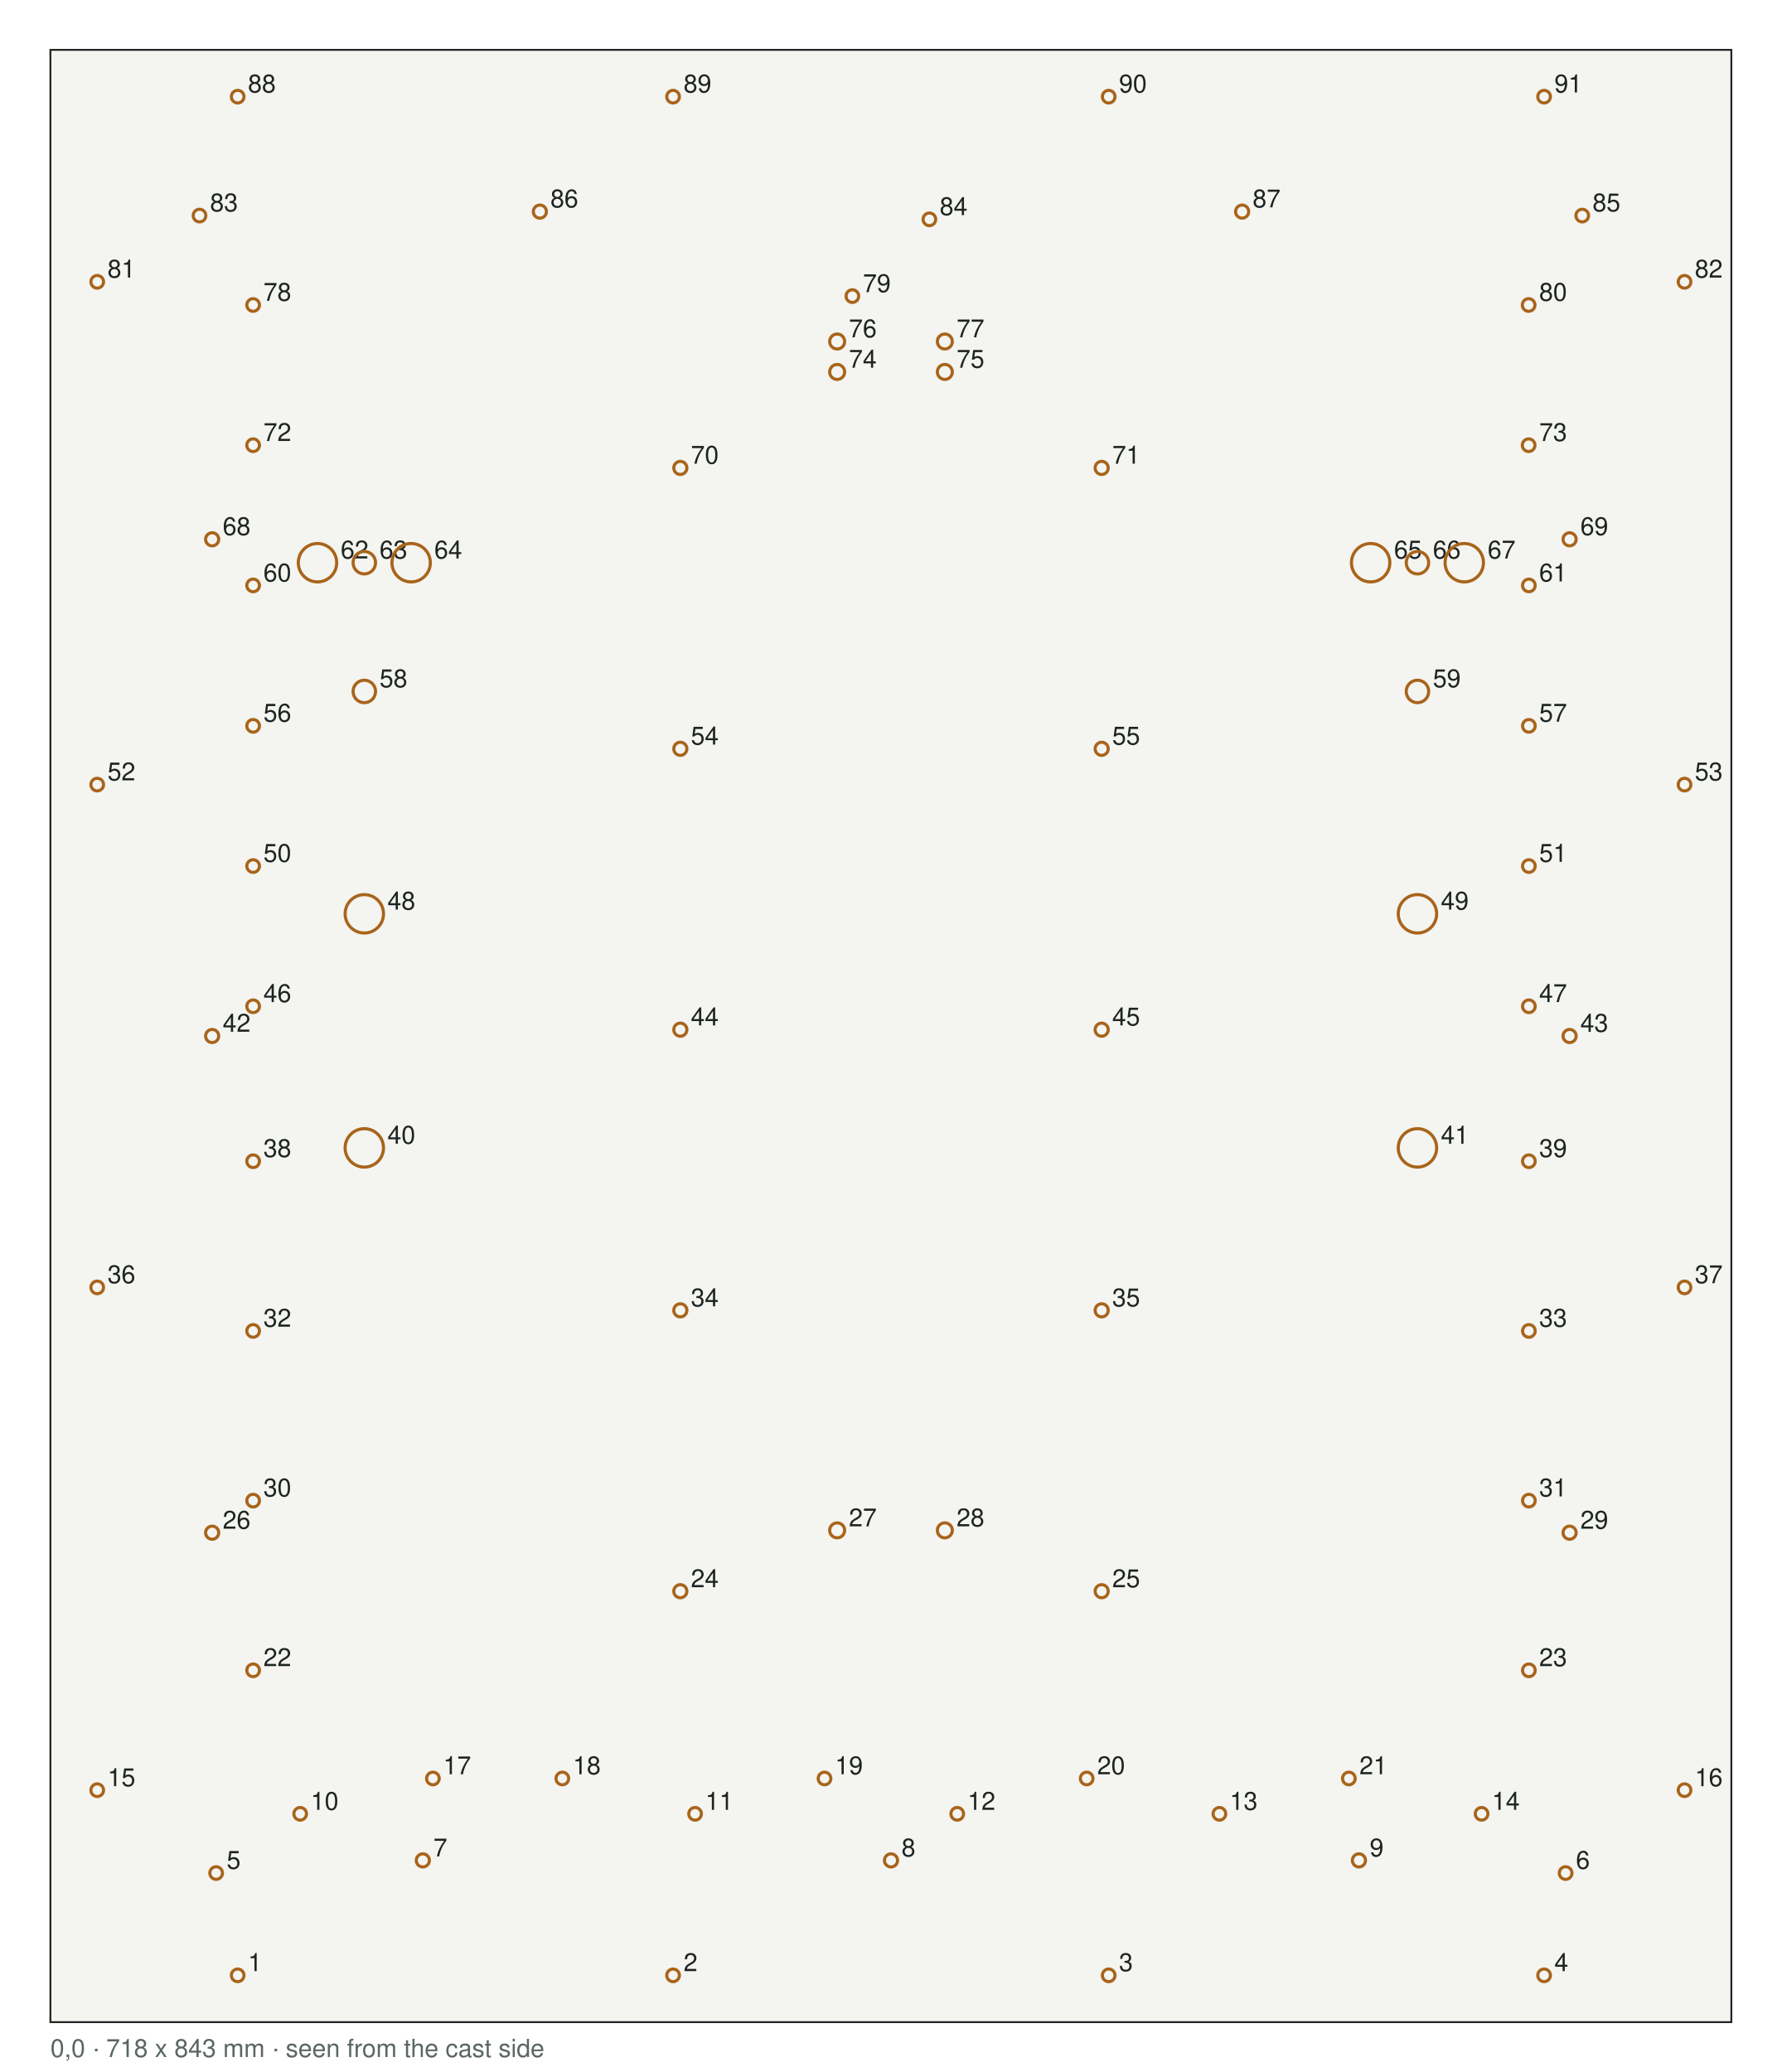
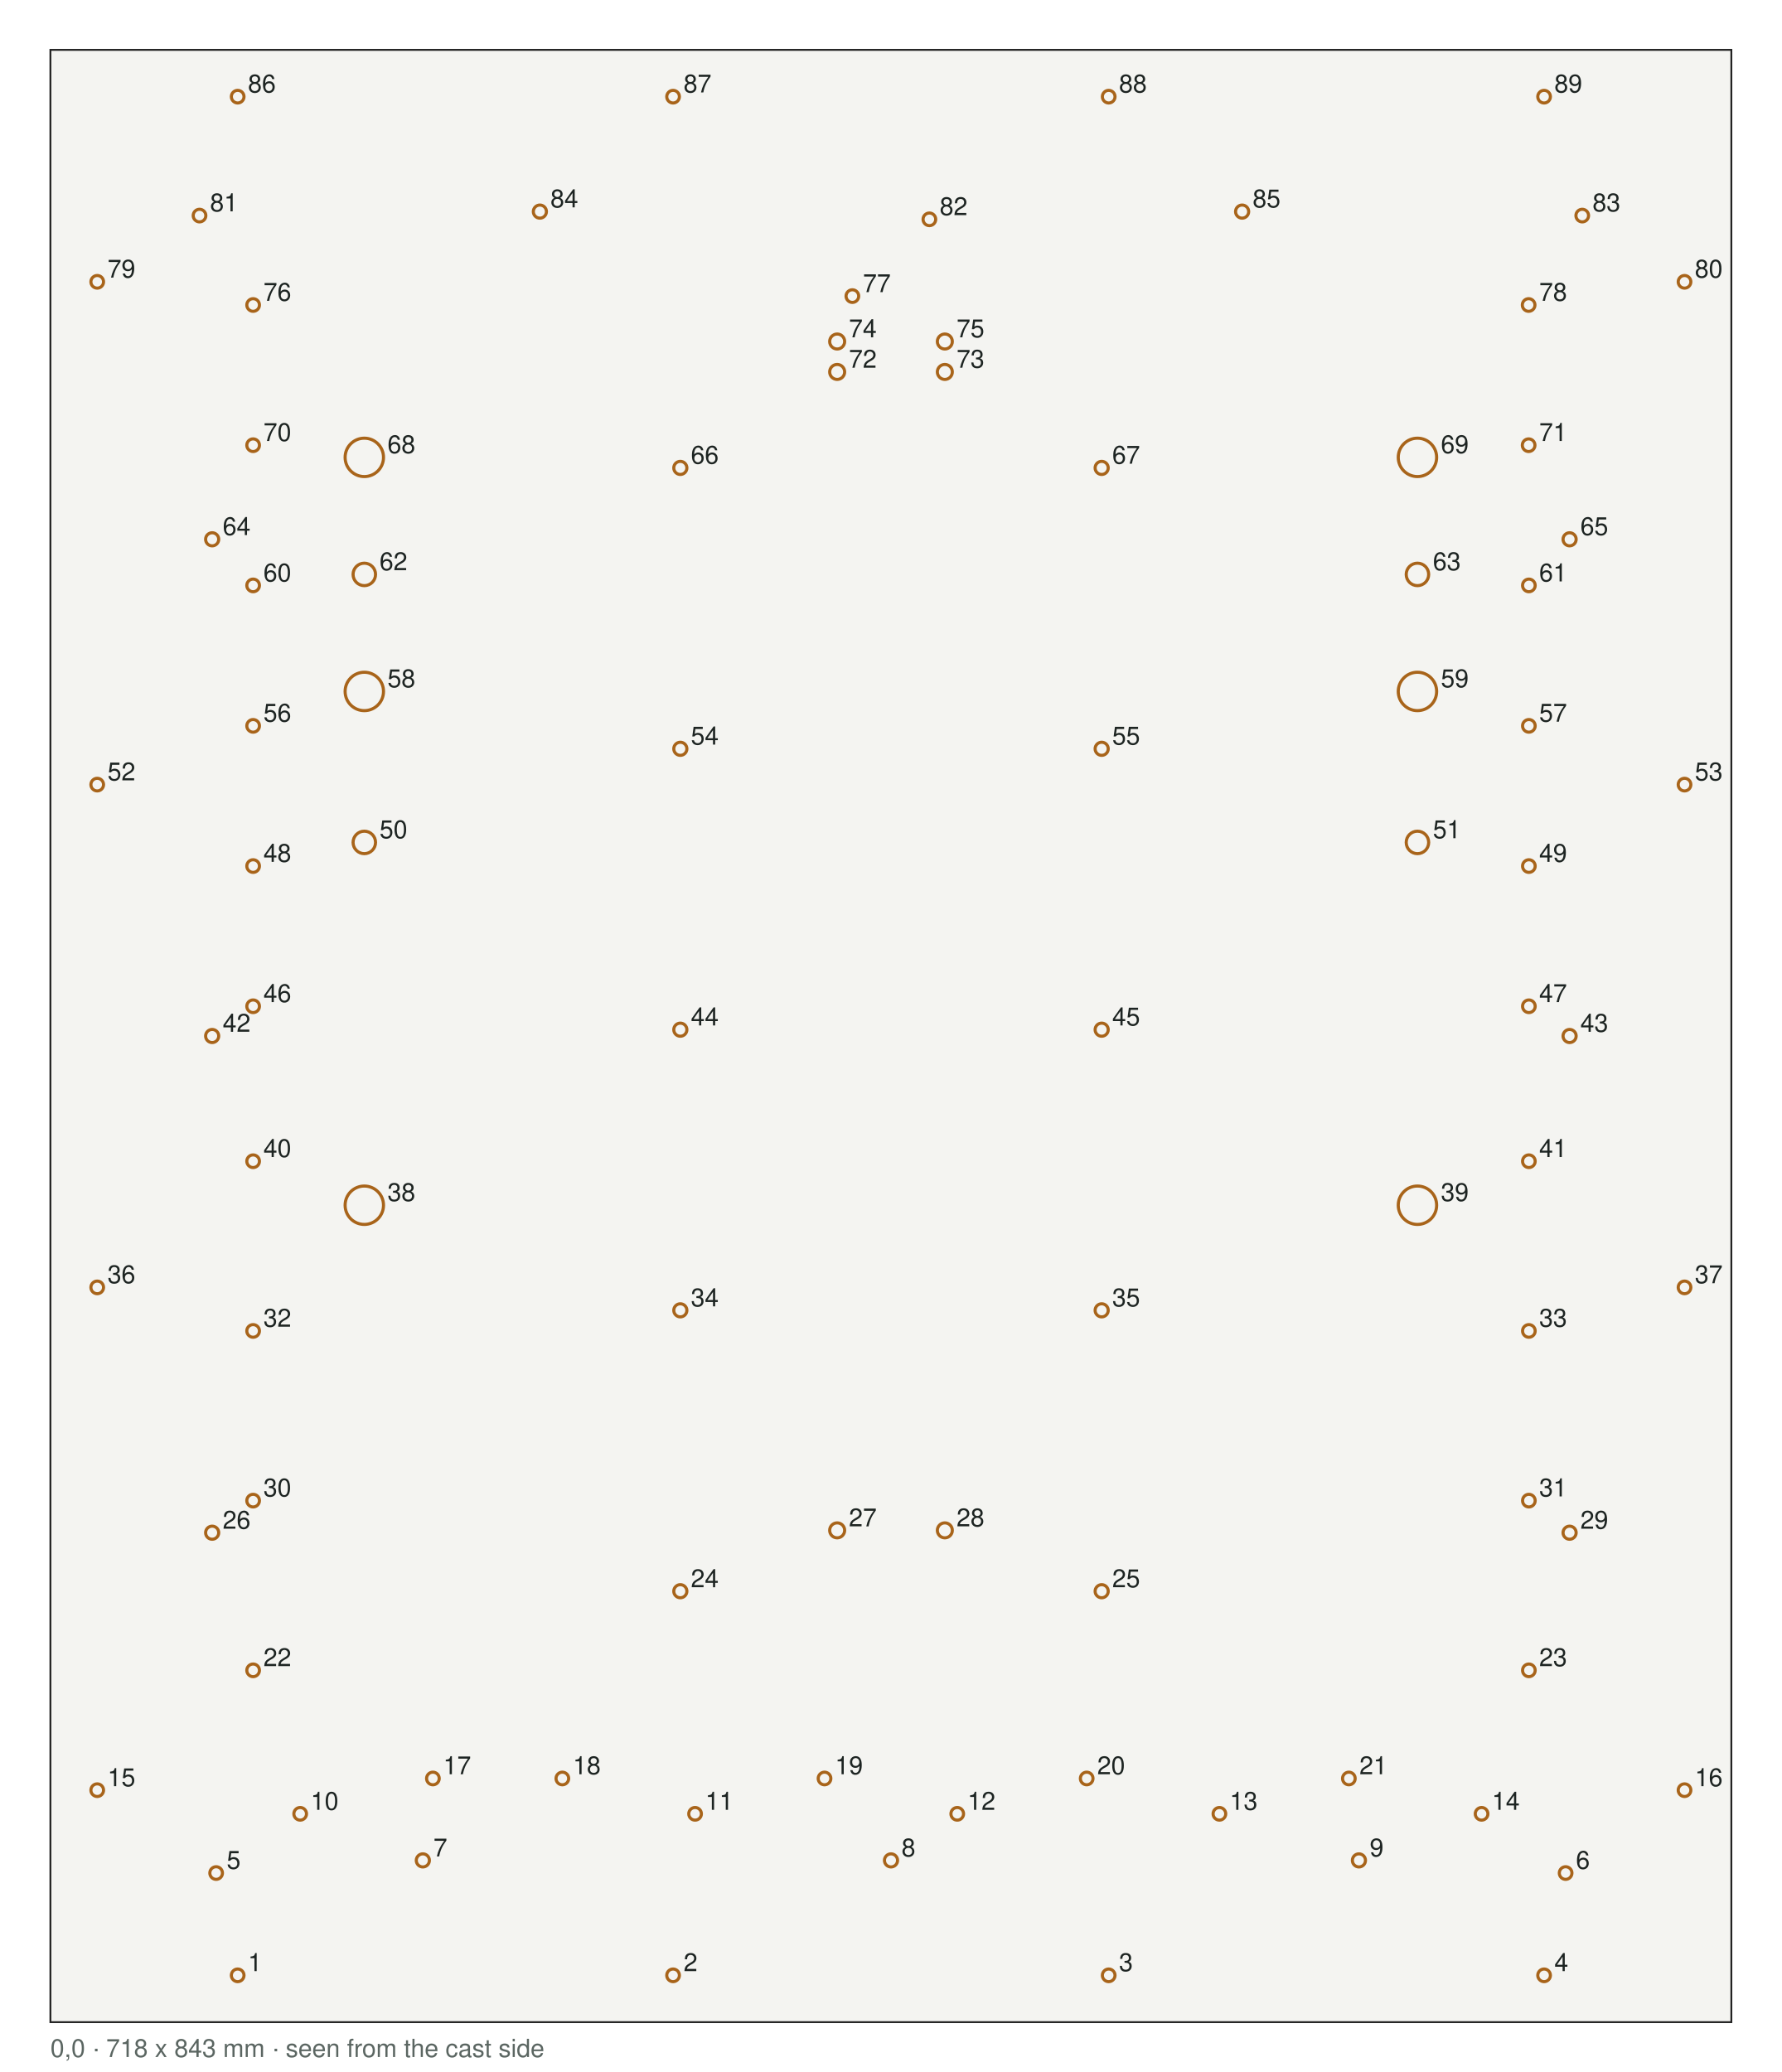
<svg xmlns="http://www.w3.org/2000/svg" viewBox="-21.3 -21.3 760.7 885.2" width="761mm" height="885mm" font-family="Helvetica, Arial, sans-serif">
  <polygon points="0.0,842.6 718.1,842.6 718.1,0.0 0.0,0.0" fill="#f4f4f1" stroke="#222" stroke-width="0.8" />
  <circle cx="80.0" cy="822.6" r="2.7" fill="none" stroke="#a8641a" stroke-width="1.33" />
  <text x="84.4" y="820.8" font-size="10.7" fill="#1d2422">1</text>
  <circle cx="266.0" cy="822.6" r="2.7" fill="none" stroke="#a8641a" stroke-width="1.33" />
  <text x="270.5" y="820.8" font-size="10.7" fill="#1d2422">2</text>
  <circle cx="452.1" cy="822.6" r="2.7" fill="none" stroke="#a8641a" stroke-width="1.33" />
  <text x="456.5" y="820.8" font-size="10.7" fill="#1d2422">3</text>
  <circle cx="638.1" cy="822.6" r="2.7" fill="none" stroke="#a8641a" stroke-width="1.33" />
  <text x="642.5" y="820.8" font-size="10.7" fill="#1d2422">4</text>
  <circle cx="70.8" cy="778.9" r="2.7" fill="none" stroke="#a8641a" stroke-width="1.33" />
  <text x="75.3" y="777.1" font-size="10.7" fill="#1d2422">5</text>
  <circle cx="647.3" cy="778.9" r="2.7" fill="none" stroke="#a8641a" stroke-width="1.33" />
  <text x="651.7" y="777.1" font-size="10.7" fill="#1d2422">6</text>
  <circle cx="159.1" cy="773.5" r="2.8" fill="none" stroke="#a8641a" stroke-width="1.33" />
  <text x="163.6" y="771.8" font-size="10.7" fill="#1d2422">7</text>
  <circle cx="359.1" cy="773.5" r="2.8" fill="none" stroke="#a8641a" stroke-width="1.33" />
  <text x="363.6" y="771.8" font-size="10.7" fill="#1d2422">8</text>
  <circle cx="559.0" cy="773.5" r="2.8" fill="none" stroke="#a8641a" stroke-width="1.33" />
  <text x="563.6" y="771.8" font-size="10.7" fill="#1d2422">9</text>
  <circle cx="106.7" cy="753.6" r="2.7" fill="none" stroke="#a8641a" stroke-width="1.33" />
  <text x="111.2" y="751.9" font-size="10.7" fill="#1d2422">10</text>
  <circle cx="275.4" cy="753.6" r="2.7" fill="none" stroke="#a8641a" stroke-width="1.33" />
  <text x="279.8" y="751.9" font-size="10.7" fill="#1d2422">11</text>
  <circle cx="387.4" cy="753.6" r="2.7" fill="none" stroke="#a8641a" stroke-width="1.33" />
  <text x="391.8" y="751.9" font-size="10.7" fill="#1d2422">12</text>
  <circle cx="499.4" cy="753.6" r="2.7" fill="none" stroke="#a8641a" stroke-width="1.33" />
  <text x="503.8" y="751.9" font-size="10.7" fill="#1d2422">13</text>
  <circle cx="611.4" cy="753.6" r="2.7" fill="none" stroke="#a8641a" stroke-width="1.33" />
  <text x="615.8" y="751.9" font-size="10.7" fill="#1d2422">14</text>
  <circle cx="20.0" cy="743.5" r="2.7" fill="none" stroke="#a8641a" stroke-width="1.33" />
  <text x="24.4" y="741.8" font-size="10.7" fill="#1d2422">15</text>
  <circle cx="698.1" cy="743.5" r="2.7" fill="none" stroke="#a8641a" stroke-width="1.33" />
  <text x="702.5" y="741.8" font-size="10.7" fill="#1d2422">16</text>
  <circle cx="163.4" cy="738.5" r="2.7" fill="none" stroke="#a8641a" stroke-width="1.33" />
  <text x="167.8" y="736.7" font-size="10.7" fill="#1d2422">17</text>
  <circle cx="218.7" cy="738.5" r="2.7" fill="none" stroke="#a8641a" stroke-width="1.33" />
  <text x="223.2" y="736.7" font-size="10.7" fill="#1d2422">18</text>
  <circle cx="330.7" cy="738.5" r="2.7" fill="none" stroke="#a8641a" stroke-width="1.33" />
  <text x="335.2" y="736.7" font-size="10.7" fill="#1d2422">19</text>
  <circle cx="442.7" cy="738.5" r="2.7" fill="none" stroke="#a8641a" stroke-width="1.33" />
  <text x="447.2" y="736.7" font-size="10.7" fill="#1d2422">20</text>
  <circle cx="554.7" cy="738.5" r="2.7" fill="none" stroke="#a8641a" stroke-width="1.33" />
  <text x="559.2" y="736.7" font-size="10.7" fill="#1d2422">21</text>
  <circle cx="86.6" cy="692.3" r="2.7" fill="none" stroke="#a8641a" stroke-width="1.33" />
  <text x="91.0" y="690.5" font-size="10.7" fill="#1d2422">22</text>
  <circle cx="631.6" cy="692.3" r="2.7" fill="none" stroke="#a8641a" stroke-width="1.33" />
  <text x="636.0" y="690.5" font-size="10.7" fill="#1d2422">23</text>
  <circle cx="269.1" cy="658.5" r="2.8" fill="none" stroke="#a8641a" stroke-width="1.33" />
  <text x="273.6" y="656.8" font-size="10.7" fill="#1d2422">24</text>
  <circle cx="449.1" cy="658.5" r="2.8" fill="none" stroke="#a8641a" stroke-width="1.33" />
  <text x="453.6" y="656.8" font-size="10.7" fill="#1d2422">25</text>
  <circle cx="69.1" cy="633.5" r="2.8" fill="none" stroke="#a8641a" stroke-width="1.33" />
  <text x="73.6" y="631.8" font-size="10.7" fill="#1d2422">26</text>
  <circle cx="336.1" cy="632.5" r="3.2" fill="none" stroke="#a8641a" stroke-width="1.33" />
  <text x="341.1" y="630.8" font-size="10.7" fill="#1d2422">27</text>
  <circle cx="382.1" cy="632.5" r="3.2" fill="none" stroke="#a8641a" stroke-width="1.33" />
  <text x="387.1" y="630.8" font-size="10.7" fill="#1d2422">28</text>
  <circle cx="649.0" cy="633.5" r="2.8" fill="none" stroke="#a8641a" stroke-width="1.33" />
  <text x="653.6" y="631.8" font-size="10.7" fill="#1d2422">29</text>
  <circle cx="86.6" cy="619.8" r="2.7" fill="none" stroke="#a8641a" stroke-width="1.33" />
  <text x="91.0" y="618.0" font-size="10.7" fill="#1d2422">30</text>
  <circle cx="631.6" cy="619.8" r="2.7" fill="none" stroke="#a8641a" stroke-width="1.33" />
  <text x="636.0" y="618.0" font-size="10.7" fill="#1d2422">31</text>
  <circle cx="86.6" cy="547.3" r="2.7" fill="none" stroke="#a8641a" stroke-width="1.33" />
  <text x="91.0" y="545.5" font-size="10.7" fill="#1d2422">32</text>
  <circle cx="631.6" cy="547.3" r="2.7" fill="none" stroke="#a8641a" stroke-width="1.33" />
  <text x="636.0" y="545.5" font-size="10.7" fill="#1d2422">33</text>
  <circle cx="269.1" cy="538.5" r="2.8" fill="none" stroke="#a8641a" stroke-width="1.33" />
  <text x="273.6" y="536.8" font-size="10.7" fill="#1d2422">34</text>
  <circle cx="449.1" cy="538.5" r="2.8" fill="none" stroke="#a8641a" stroke-width="1.33" />
  <text x="453.6" y="536.8" font-size="10.7" fill="#1d2422">35</text>
  <circle cx="20.0" cy="528.7" r="2.7" fill="none" stroke="#a8641a" stroke-width="1.33" />
  <text x="24.4" y="526.9" font-size="10.7" fill="#1d2422">36</text>
  <circle cx="698.1" cy="528.7" r="2.7" fill="none" stroke="#a8641a" stroke-width="1.33" />
  <text x="702.5" y="526.9" font-size="10.7" fill="#1d2422">37</text>
+   <circle cx="134.1" cy="493.6" r="8.2" fill="none" stroke="#a8641a" stroke-width="1.33" />
+   <text x="144.0" y="491.8" font-size="10.7" fill="#1d2422">38</text>
+   <circle cx="584.0" cy="493.6" r="8.2" fill="none" stroke="#a8641a" stroke-width="1.33" />
+   <text x="594.0" y="491.8" font-size="10.7" fill="#1d2422">39</text>
  <circle cx="86.6" cy="474.8" r="2.7" fill="none" stroke="#a8641a" stroke-width="1.33" />
-   <text x="91.0" y="473.0" font-size="10.7" fill="#1d2422">38</text>
+   <text x="91.0" y="473.0" font-size="10.7" fill="#1d2422">40</text>
  <circle cx="631.6" cy="474.8" r="2.7" fill="none" stroke="#a8641a" stroke-width="1.33" />
-   <text x="636.0" y="473.0" font-size="10.7" fill="#1d2422">39</text>
-   <circle cx="134.1" cy="469.1" r="8.2" fill="none" stroke="#a8641a" stroke-width="1.33" />
-   <text x="144.0" y="467.3" font-size="10.7" fill="#1d2422">40</text>
-   <circle cx="584.0" cy="469.1" r="8.2" fill="none" stroke="#a8641a" stroke-width="1.33" />
-   <text x="594.0" y="467.3" font-size="10.7" fill="#1d2422">41</text>
+   <text x="636.0" y="473.0" font-size="10.7" fill="#1d2422">41</text>
  <circle cx="69.1" cy="421.3" r="2.8" fill="none" stroke="#a8641a" stroke-width="1.33" />
  <text x="73.6" y="419.5" font-size="10.7" fill="#1d2422">42</text>
  <circle cx="649.0" cy="421.3" r="2.8" fill="none" stroke="#a8641a" stroke-width="1.33" />
  <text x="653.6" y="419.5" font-size="10.7" fill="#1d2422">43</text>
  <circle cx="269.1" cy="418.6" r="2.8" fill="none" stroke="#a8641a" stroke-width="1.33" />
  <text x="273.6" y="416.8" font-size="10.7" fill="#1d2422">44</text>
  <circle cx="449.1" cy="418.6" r="2.8" fill="none" stroke="#a8641a" stroke-width="1.33" />
  <text x="453.6" y="416.8" font-size="10.7" fill="#1d2422">45</text>
  <circle cx="86.6" cy="408.6" r="2.7" fill="none" stroke="#a8641a" stroke-width="1.33" />
  <text x="91.0" y="406.8" font-size="10.7" fill="#1d2422">46</text>
  <circle cx="631.6" cy="408.6" r="2.7" fill="none" stroke="#a8641a" stroke-width="1.33" />
  <text x="636.0" y="406.8" font-size="10.7" fill="#1d2422">47</text>
-   <circle cx="134.1" cy="369.1" r="8.2" fill="none" stroke="#a8641a" stroke-width="1.33" />
-   <text x="144.0" y="367.3" font-size="10.7" fill="#1d2422">48</text>
-   <circle cx="584.0" cy="369.1" r="8.2" fill="none" stroke="#a8641a" stroke-width="1.33" />
-   <text x="594.0" y="367.3" font-size="10.7" fill="#1d2422">49</text>
  <circle cx="86.6" cy="348.7" r="2.7" fill="none" stroke="#a8641a" stroke-width="1.33" />
-   <text x="91.0" y="346.9" font-size="10.7" fill="#1d2422">50</text>
+   <text x="91.0" y="346.9" font-size="10.7" fill="#1d2422">48</text>
  <circle cx="631.6" cy="348.7" r="2.7" fill="none" stroke="#a8641a" stroke-width="1.33" />
-   <text x="636.0" y="346.9" font-size="10.7" fill="#1d2422">51</text>
+   <text x="636.0" y="346.9" font-size="10.7" fill="#1d2422">49</text>
+   <circle cx="134.1" cy="338.6" r="4.8" fill="none" stroke="#a8641a" stroke-width="1.33" />
+   <text x="140.6" y="336.8" font-size="10.7" fill="#1d2422">50</text>
+   <circle cx="584.0" cy="338.6" r="4.8" fill="none" stroke="#a8641a" stroke-width="1.33" />
+   <text x="590.6" y="336.8" font-size="10.7" fill="#1d2422">51</text>
  <circle cx="20.0" cy="313.9" r="2.7" fill="none" stroke="#a8641a" stroke-width="1.33" />
  <text x="24.4" y="312.1" font-size="10.7" fill="#1d2422">52</text>
  <circle cx="698.1" cy="313.9" r="2.7" fill="none" stroke="#a8641a" stroke-width="1.33" />
  <text x="702.5" y="312.1" font-size="10.7" fill="#1d2422">53</text>
  <circle cx="269.1" cy="298.6" r="2.8" fill="none" stroke="#a8641a" stroke-width="1.33" />
  <text x="273.6" y="296.8" font-size="10.7" fill="#1d2422">54</text>
  <circle cx="449.1" cy="298.6" r="2.8" fill="none" stroke="#a8641a" stroke-width="1.33" />
  <text x="453.6" y="296.8" font-size="10.7" fill="#1d2422">55</text>
  <circle cx="86.6" cy="288.8" r="2.7" fill="none" stroke="#a8641a" stroke-width="1.33" />
  <text x="91.0" y="287.0" font-size="10.7" fill="#1d2422">56</text>
  <circle cx="631.6" cy="288.8" r="2.7" fill="none" stroke="#a8641a" stroke-width="1.33" />
  <text x="636.0" y="287.0" font-size="10.7" fill="#1d2422">57</text>
-   <circle cx="134.1" cy="274.1" r="4.8" fill="none" stroke="#a8641a" stroke-width="1.33" />
-   <text x="140.6" y="272.3" font-size="10.7" fill="#1d2422">58</text>
-   <circle cx="584.0" cy="274.1" r="4.8" fill="none" stroke="#a8641a" stroke-width="1.33" />
-   <text x="590.6" y="272.3" font-size="10.7" fill="#1d2422">59</text>
+   <circle cx="134.1" cy="274.1" r="8.2" fill="none" stroke="#a8641a" stroke-width="1.33" />
+   <text x="144.0" y="272.3" font-size="10.7" fill="#1d2422">58</text>
+   <circle cx="584.0" cy="274.1" r="8.2" fill="none" stroke="#a8641a" stroke-width="1.33" />
+   <text x="594.0" y="272.3" font-size="10.7" fill="#1d2422">59</text>
  <circle cx="86.6" cy="228.8" r="2.7" fill="none" stroke="#a8641a" stroke-width="1.33" />
  <text x="91.0" y="227.1" font-size="10.7" fill="#1d2422">60</text>
  <circle cx="631.6" cy="228.8" r="2.7" fill="none" stroke="#a8641a" stroke-width="1.33" />
  <text x="636.0" y="227.1" font-size="10.7" fill="#1d2422">61</text>
-   <circle cx="114.1" cy="219.1" r="8.2" fill="none" stroke="#a8641a" stroke-width="1.33" />
-   <text x="124.0" y="217.3" font-size="10.7" fill="#1d2422">62</text>
-   <circle cx="134.1" cy="219.1" r="4.8" fill="none" stroke="#a8641a" stroke-width="1.33" />
-   <text x="140.6" y="217.3" font-size="10.7" fill="#1d2422">63</text>
-   <circle cx="154.1" cy="219.1" r="8.2" fill="none" stroke="#a8641a" stroke-width="1.33" />
-   <text x="164.0" y="217.3" font-size="10.7" fill="#1d2422">64</text>
-   <circle cx="564.0" cy="219.1" r="8.2" fill="none" stroke="#a8641a" stroke-width="1.33" />
-   <text x="574.0" y="217.3" font-size="10.7" fill="#1d2422">65</text>
-   <circle cx="584.0" cy="219.1" r="4.8" fill="none" stroke="#a8641a" stroke-width="1.33" />
-   <text x="590.6" y="217.3" font-size="10.7" fill="#1d2422">66</text>
-   <circle cx="604.0" cy="219.1" r="8.2" fill="none" stroke="#a8641a" stroke-width="1.33" />
-   <text x="614.0" y="217.3" font-size="10.7" fill="#1d2422">67</text>
+   <circle cx="134.1" cy="224.1" r="4.8" fill="none" stroke="#a8641a" stroke-width="1.33" />
+   <text x="140.6" y="222.3" font-size="10.7" fill="#1d2422">62</text>
+   <circle cx="584.0" cy="224.1" r="4.8" fill="none" stroke="#a8641a" stroke-width="1.33" />
+   <text x="590.6" y="222.3" font-size="10.7" fill="#1d2422">63</text>
  <circle cx="69.1" cy="209.1" r="2.8" fill="none" stroke="#a8641a" stroke-width="1.33" />
-   <text x="73.6" y="207.3" font-size="10.7" fill="#1d2422">68</text>
+   <text x="73.6" y="207.3" font-size="10.7" fill="#1d2422">64</text>
  <circle cx="649.0" cy="209.1" r="2.8" fill="none" stroke="#a8641a" stroke-width="1.33" />
-   <text x="653.6" y="207.3" font-size="10.7" fill="#1d2422">69</text>
+   <text x="653.6" y="207.3" font-size="10.7" fill="#1d2422">65</text>
  <circle cx="269.1" cy="178.6" r="2.8" fill="none" stroke="#a8641a" stroke-width="1.33" />
-   <text x="273.6" y="176.8" font-size="10.7" fill="#1d2422">70</text>
+   <text x="273.6" y="176.8" font-size="10.7" fill="#1d2422">66</text>
  <circle cx="449.1" cy="178.6" r="2.8" fill="none" stroke="#a8641a" stroke-width="1.33" />
-   <text x="453.6" y="176.8" font-size="10.7" fill="#1d2422">71</text>
+   <text x="453.6" y="176.8" font-size="10.7" fill="#1d2422">67</text>
+   <circle cx="134.1" cy="174.1" r="8.2" fill="none" stroke="#a8641a" stroke-width="1.33" />
+   <text x="144.0" y="172.3" font-size="10.7" fill="#1d2422">68</text>
+   <circle cx="584.0" cy="174.1" r="8.2" fill="none" stroke="#a8641a" stroke-width="1.33" />
+   <text x="594.0" y="172.3" font-size="10.7" fill="#1d2422">69</text>
  <circle cx="86.6" cy="168.9" r="2.7" fill="none" stroke="#a8641a" stroke-width="1.33" />
-   <text x="91.0" y="167.1" font-size="10.7" fill="#1d2422">72</text>
+   <text x="91.0" y="167.1" font-size="10.7" fill="#1d2422">70</text>
  <circle cx="631.5" cy="168.9" r="2.7" fill="none" stroke="#a8641a" stroke-width="1.33" />
-   <text x="636.0" y="167.1" font-size="10.7" fill="#1d2422">73</text>
+   <text x="636.0" y="167.1" font-size="10.7" fill="#1d2422">71</text>
  <circle cx="336.1" cy="137.6" r="3.2" fill="none" stroke="#a8641a" stroke-width="1.33" />
-   <text x="341.1" y="135.8" font-size="10.7" fill="#1d2422">74</text>
+   <text x="341.1" y="135.8" font-size="10.7" fill="#1d2422">72</text>
  <circle cx="382.1" cy="137.6" r="3.2" fill="none" stroke="#a8641a" stroke-width="1.33" />
-   <text x="387.1" y="135.8" font-size="10.7" fill="#1d2422">75</text>
+   <text x="387.1" y="135.8" font-size="10.7" fill="#1d2422">73</text>
  <circle cx="336.1" cy="124.6" r="3.2" fill="none" stroke="#a8641a" stroke-width="1.33" />
-   <text x="341.1" y="122.8" font-size="10.7" fill="#1d2422">76</text>
+   <text x="341.1" y="122.8" font-size="10.7" fill="#1d2422">74</text>
  <circle cx="382.1" cy="124.6" r="3.2" fill="none" stroke="#a8641a" stroke-width="1.33" />
-   <text x="387.1" y="122.8" font-size="10.7" fill="#1d2422">77</text>
+   <text x="387.1" y="122.8" font-size="10.7" fill="#1d2422">75</text>
  <circle cx="86.6" cy="109.0" r="2.7" fill="none" stroke="#a8641a" stroke-width="1.33" />
-   <text x="91.0" y="107.2" font-size="10.7" fill="#1d2422">78</text>
+   <text x="91.0" y="107.2" font-size="10.7" fill="#1d2422">76</text>
  <circle cx="342.6" cy="105.2" r="2.7" fill="none" stroke="#a8641a" stroke-width="1.33" />
-   <text x="347.1" y="103.5" font-size="10.7" fill="#1d2422">79</text>
+   <text x="347.1" y="103.5" font-size="10.7" fill="#1d2422">77</text>
  <circle cx="631.5" cy="109.0" r="2.7" fill="none" stroke="#a8641a" stroke-width="1.33" />
-   <text x="636.0" y="107.2" font-size="10.7" fill="#1d2422">80</text>
+   <text x="636.0" y="107.2" font-size="10.7" fill="#1d2422">78</text>
  <circle cx="20.0" cy="99.1" r="2.7" fill="none" stroke="#a8641a" stroke-width="1.33" />
-   <text x="24.4" y="97.3" font-size="10.7" fill="#1d2422">81</text>
+   <text x="24.4" y="97.3" font-size="10.7" fill="#1d2422">79</text>
  <circle cx="698.1" cy="99.1" r="2.7" fill="none" stroke="#a8641a" stroke-width="1.33" />
-   <text x="702.5" y="97.3" font-size="10.7" fill="#1d2422">82</text>
+   <text x="702.5" y="97.3" font-size="10.7" fill="#1d2422">80</text>
  <circle cx="63.7" cy="70.8" r="2.7" fill="none" stroke="#a8641a" stroke-width="1.33" />
-   <text x="68.2" y="69.0" font-size="10.7" fill="#1d2422">83</text>
+   <text x="68.2" y="69.0" font-size="10.7" fill="#1d2422">81</text>
  <circle cx="375.5" cy="72.4" r="2.7" fill="none" stroke="#a8641a" stroke-width="1.33" />
-   <text x="379.9" y="70.6" font-size="10.7" fill="#1d2422">84</text>
+   <text x="379.9" y="70.6" font-size="10.7" fill="#1d2422">82</text>
  <circle cx="654.4" cy="70.8" r="2.7" fill="none" stroke="#a8641a" stroke-width="1.33" />
-   <text x="658.8" y="69.0" font-size="10.7" fill="#1d2422">85</text>
+   <text x="658.8" y="69.0" font-size="10.7" fill="#1d2422">83</text>
  <circle cx="209.1" cy="69.1" r="2.8" fill="none" stroke="#a8641a" stroke-width="1.33" />
-   <text x="213.6" y="67.3" font-size="10.7" fill="#1d2422">86</text>
+   <text x="213.6" y="67.3" font-size="10.7" fill="#1d2422">84</text>
  <circle cx="509.1" cy="69.1" r="2.8" fill="none" stroke="#a8641a" stroke-width="1.33" />
-   <text x="513.6" y="67.3" font-size="10.7" fill="#1d2422">87</text>
+   <text x="513.6" y="67.3" font-size="10.7" fill="#1d2422">85</text>
  <circle cx="80.0" cy="20.0" r="2.7" fill="none" stroke="#a8641a" stroke-width="1.33" />
-   <text x="84.4" y="18.2" font-size="10.7" fill="#1d2422">88</text>
+   <text x="84.4" y="18.2" font-size="10.7" fill="#1d2422">86</text>
  <circle cx="266.0" cy="20.0" r="2.7" fill="none" stroke="#a8641a" stroke-width="1.33" />
-   <text x="270.5" y="18.2" font-size="10.7" fill="#1d2422">89</text>
+   <text x="270.5" y="18.2" font-size="10.7" fill="#1d2422">87</text>
  <circle cx="452.1" cy="20.0" r="2.7" fill="none" stroke="#a8641a" stroke-width="1.33" />
-   <text x="456.5" y="18.2" font-size="10.7" fill="#1d2422">90</text>
+   <text x="456.5" y="18.2" font-size="10.7" fill="#1d2422">88</text>
  <circle cx="638.1" cy="20.0" r="2.7" fill="none" stroke="#a8641a" stroke-width="1.33" />
-   <text x="642.5" y="18.2" font-size="10.7" fill="#1d2422">91</text>
+   <text x="642.5" y="18.2" font-size="10.7" fill="#1d2422">89</text>
  <text x="0" y="857.5" font-size="10.7" fill="#5b6662">0,0 · 718 x 843 mm · seen from the cast side</text>
</svg>
